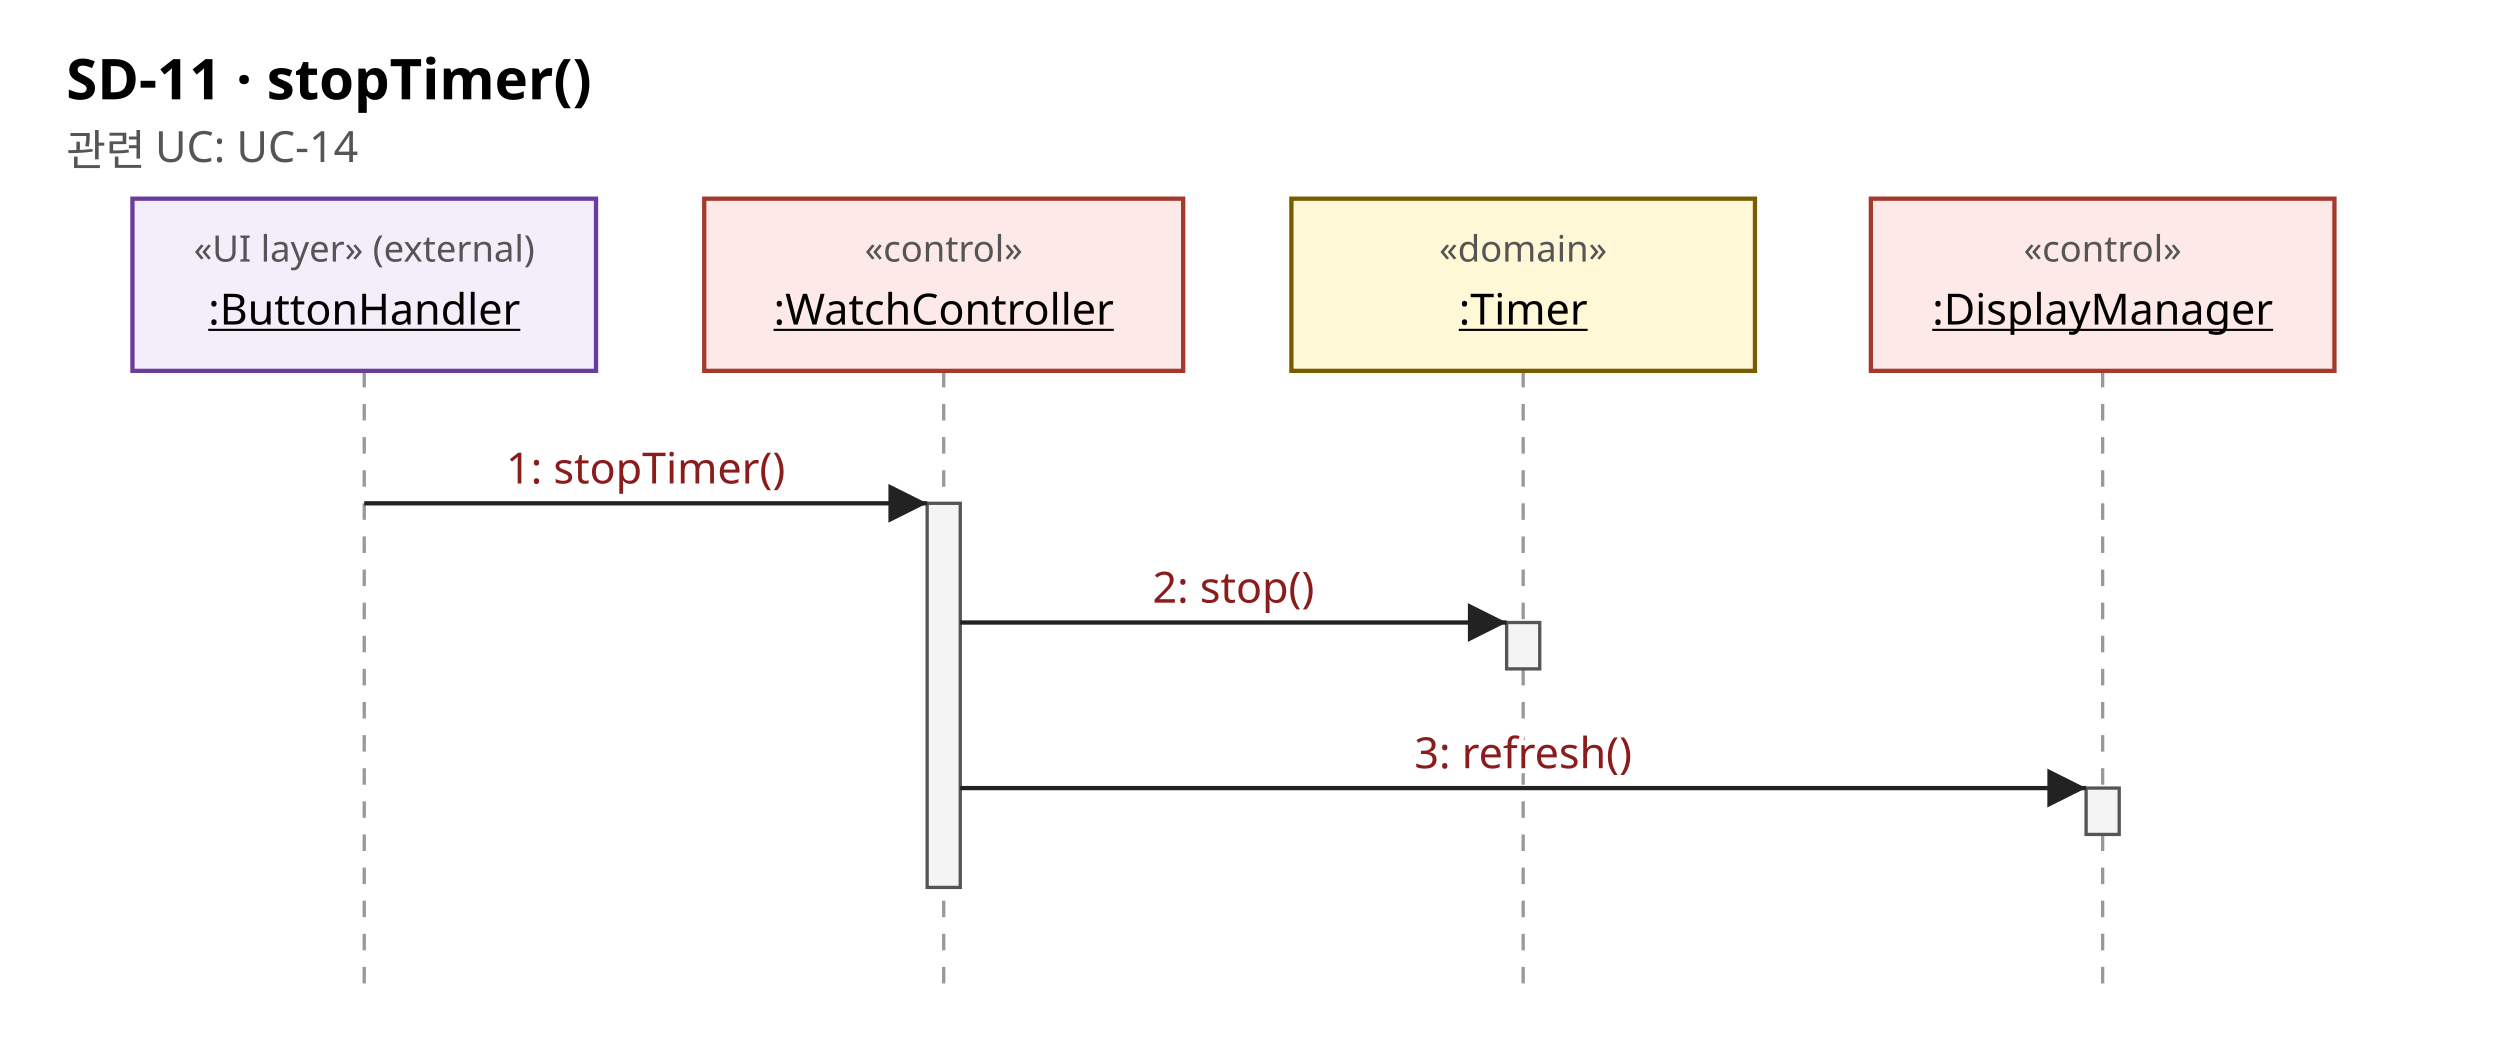
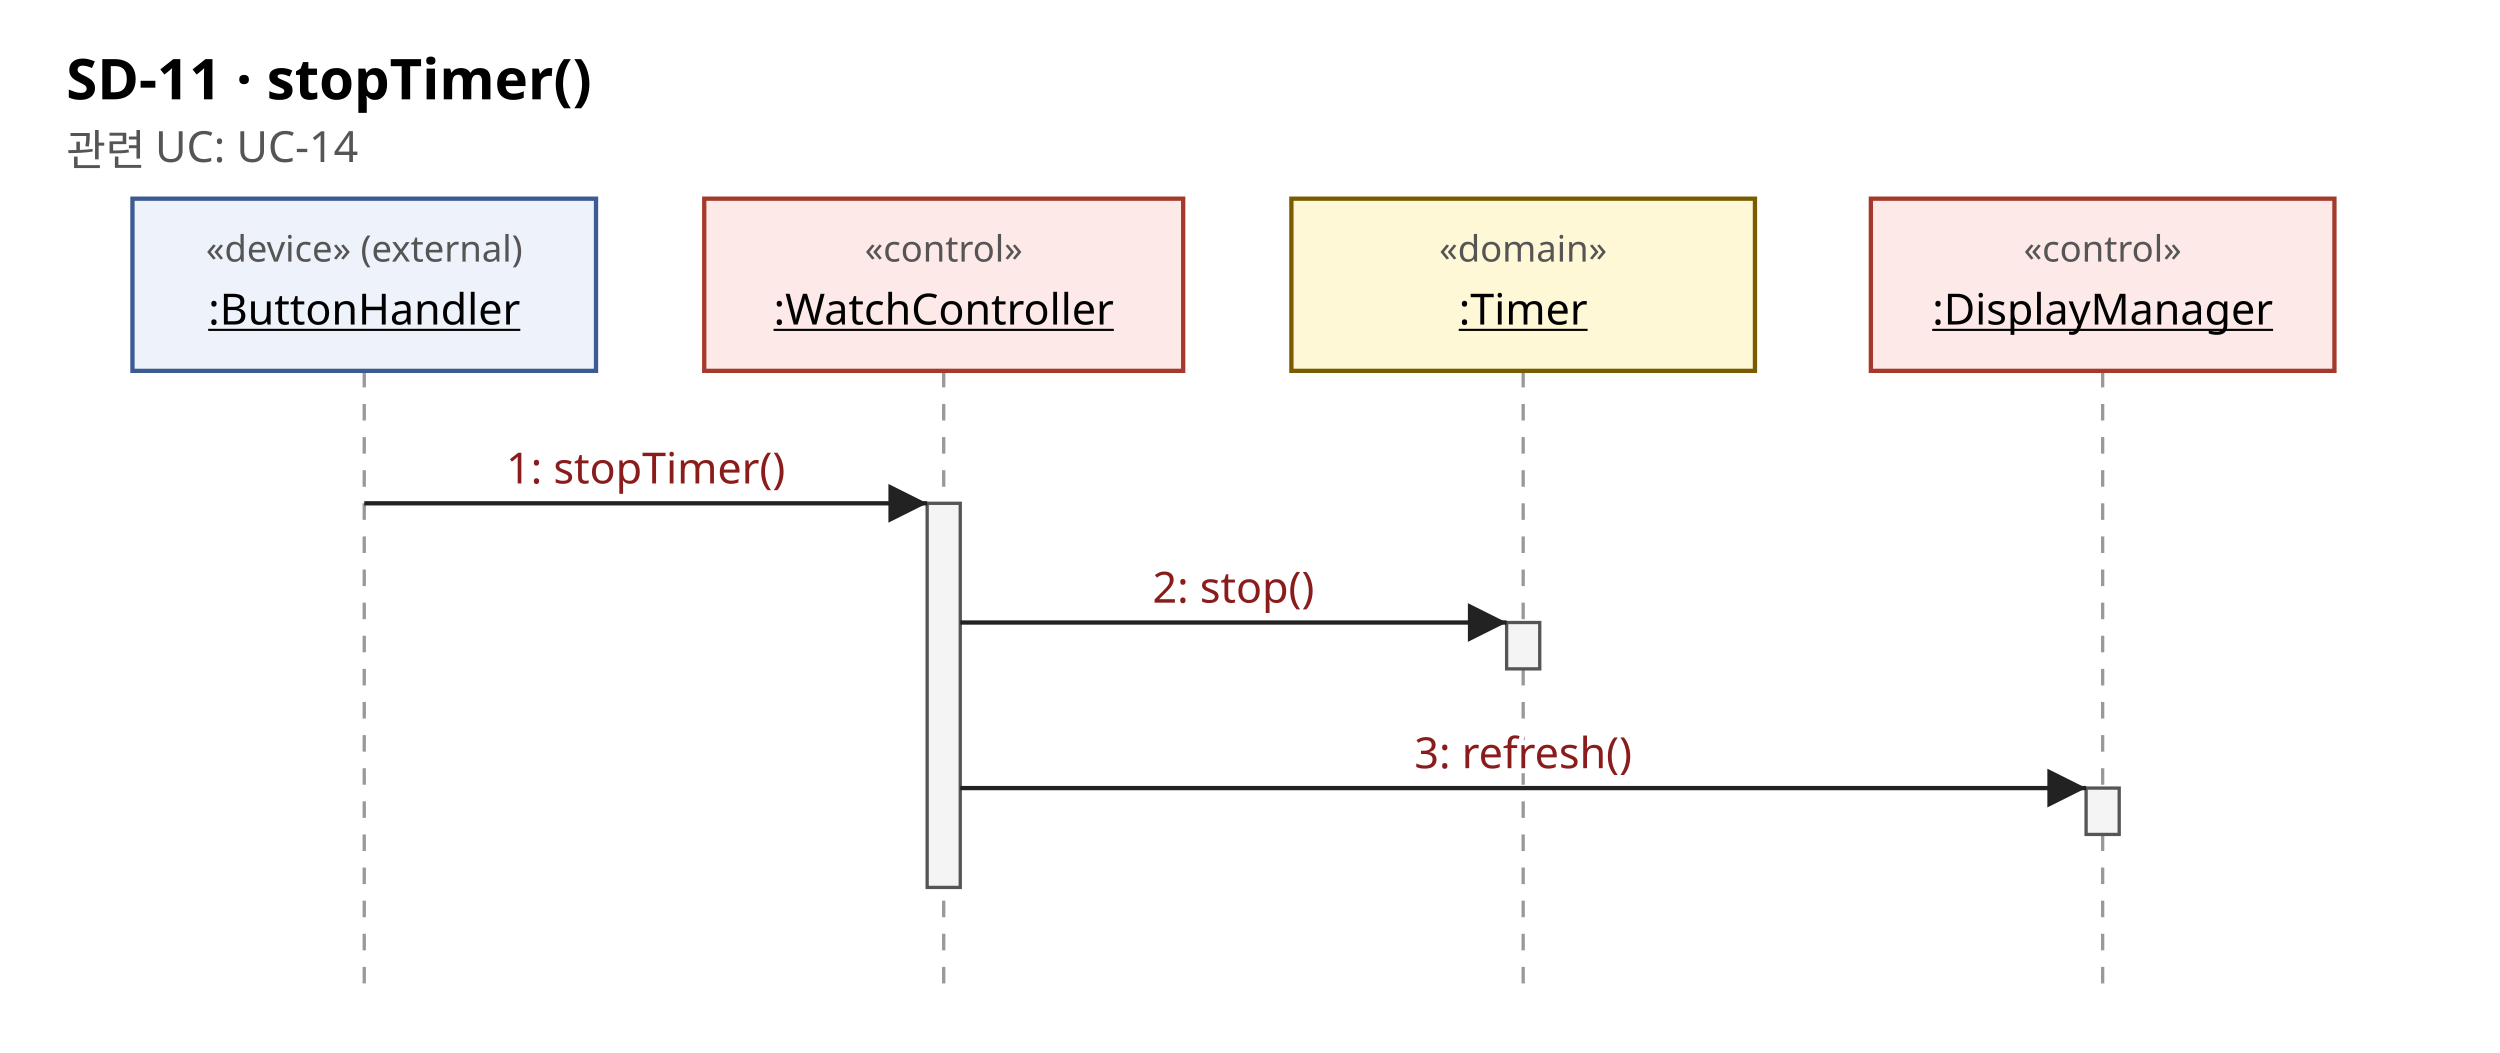
<svg xmlns="http://www.w3.org/2000/svg" width="755" height="318" viewBox="0 0 755 318" font-family="Malgun Gothic, Apple SD Gothic Neo, Noto Sans KR, WenQuanYi Zen Hei, sans-serif">
  <defs>
    <marker id="f" viewBox="0 0 10 10" refX="10" refY="5" markerWidth="9" markerHeight="9" orient="auto">
      <path d="M0,0 L10,5 L0,10 z" fill="#222" />
    </marker>
  </defs>
  <rect width="755" height="318" fill="#fff" />
  <text x="20" y="30" font-size="17" font-weight="bold">SD-11 · stopTimer()</text>
  <text x="20" y="50" font-size="13" fill="#555">관련 UC: UC-14</text>
  <line x1="110" y1="112" x2="110" y2="298" stroke="#999" stroke-dasharray="5 5" />
-   <rect x="40.0" y="60" width="140" height="52" fill="#f3eefa" stroke="#6a3d9a" stroke-width="1.3" />
-   <text x="110" y="79" text-anchor="middle" font-size="11" fill="#555">«UI layer» (external)</text>
+   <rect x="40.0" y="60" width="140" height="52" fill="#eef2fa" stroke="#3b5b92" stroke-width="1.3" />
+   <text x="110" y="79" text-anchor="middle" font-size="11" fill="#555">«device» (external)</text>
  <text x="110" y="98" text-anchor="middle" font-size="13" text-decoration="underline">:ButtonHandler</text>
  <line x1="285" y1="112" x2="285" y2="298" stroke="#999" stroke-dasharray="5 5" />
  <rect x="212.68" y="60" width="144.64" height="52" fill="#fde9e7" stroke="#a33a2c" stroke-width="1.3" />
  <text x="285" y="79" text-anchor="middle" font-size="11" fill="#555">«control»</text>
  <text x="285" y="98" text-anchor="middle" font-size="13" text-decoration="underline">:WatchController</text>
  <line x1="460" y1="112" x2="460" y2="298" stroke="#999" stroke-dasharray="5 5" />
  <rect x="390.0" y="60" width="140" height="52" fill="#fff8d6" stroke="#7a5c00" stroke-width="1.3" />
  <text x="460" y="79" text-anchor="middle" font-size="11" fill="#555">«domain»</text>
  <text x="460" y="98" text-anchor="middle" font-size="13" text-decoration="underline">:Timer</text>
  <line x1="635" y1="112" x2="635" y2="298" stroke="#999" stroke-dasharray="5 5" />
  <rect x="565.0" y="60" width="140" height="52" fill="#fde9e7" stroke="#a33a2c" stroke-width="1.3" />
  <text x="635" y="79" text-anchor="middle" font-size="11" fill="#555">«control»</text>
  <text x="635" y="98" text-anchor="middle" font-size="13" text-decoration="underline">:DisplayManager</text>
  <rect x="455" y="188" width="10" height="14" fill="#f4f4f4" stroke="#555" />
  <rect x="630" y="238" width="10" height="14" fill="#f4f4f4" stroke="#555" />
  <rect x="280" y="152" width="10" height="116" fill="#f4f4f4" stroke="#555" />
  <line x1="110" y1="152" x2="280" y2="152" stroke="#222" stroke-width="1.3" marker-end="url(#f)" />
  <text x="195.0" y="146" text-anchor="middle" font-size="13" fill="#8a1c1c" stroke="#fff" stroke-width="3" paint-order="stroke">1: stopTimer()</text>
  <line x1="290" y1="188" x2="455" y2="188" stroke="#222" stroke-width="1.3" marker-end="url(#f)" />
  <text x="372.5" y="182" text-anchor="middle" font-size="13" fill="#8a1c1c" stroke="#fff" stroke-width="3" paint-order="stroke">2: stop()</text>
  <line x1="290" y1="238" x2="630" y2="238" stroke="#222" stroke-width="1.3" marker-end="url(#f)" />
  <text x="460.0" y="232" text-anchor="middle" font-size="13" fill="#8a1c1c" stroke="#fff" stroke-width="3" paint-order="stroke">3: refresh()</text>
</svg>
